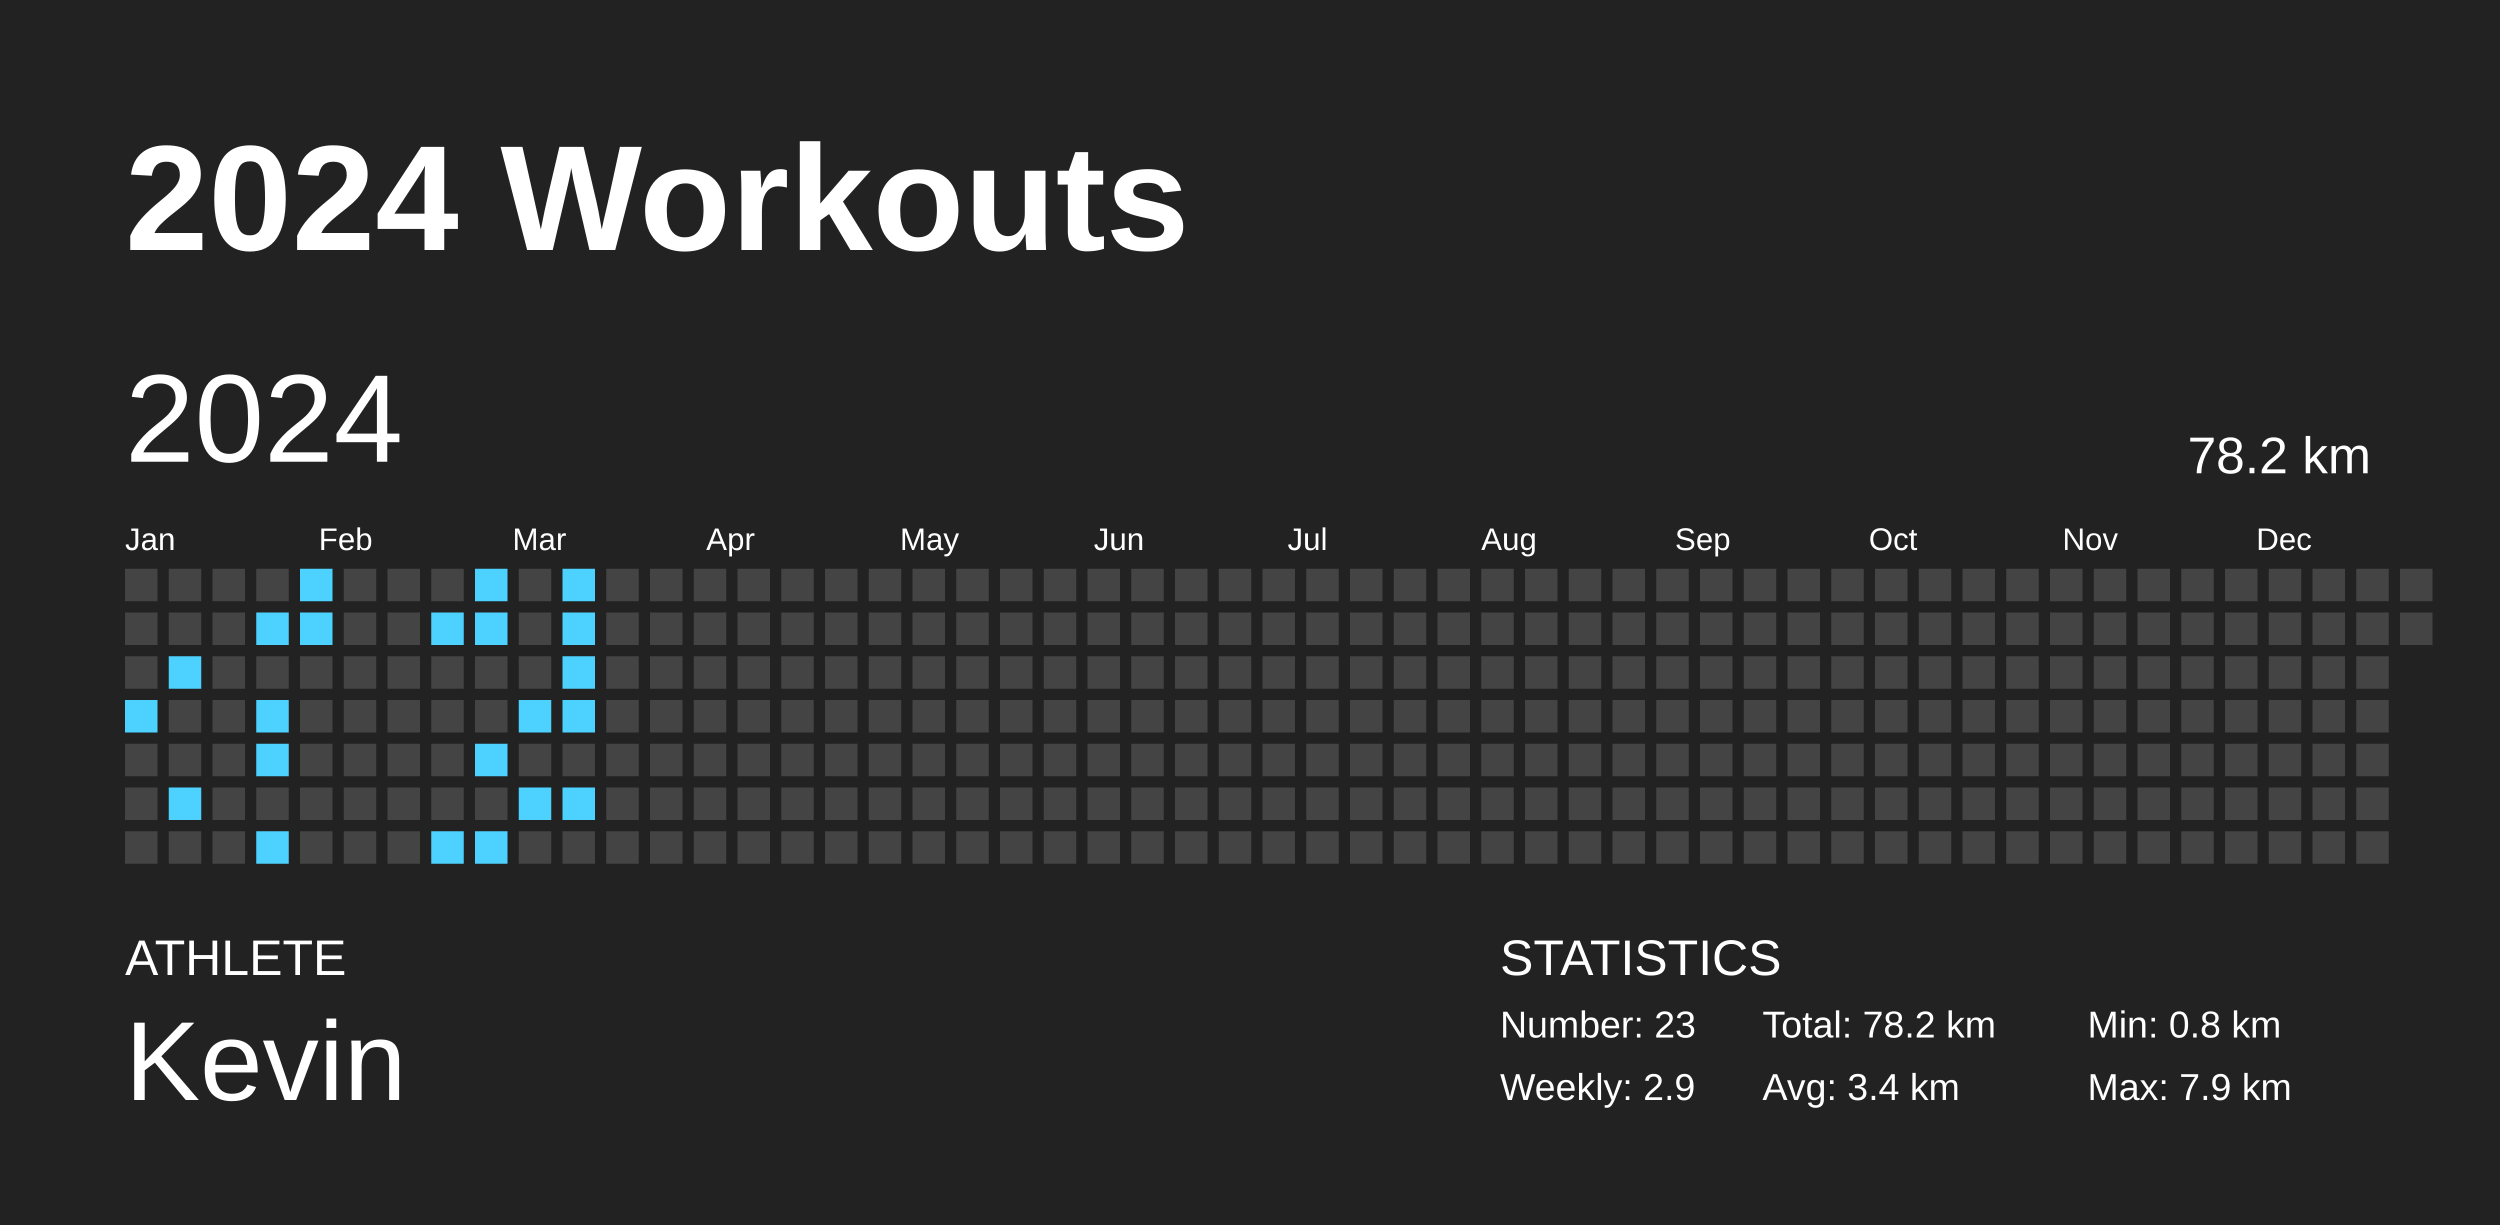
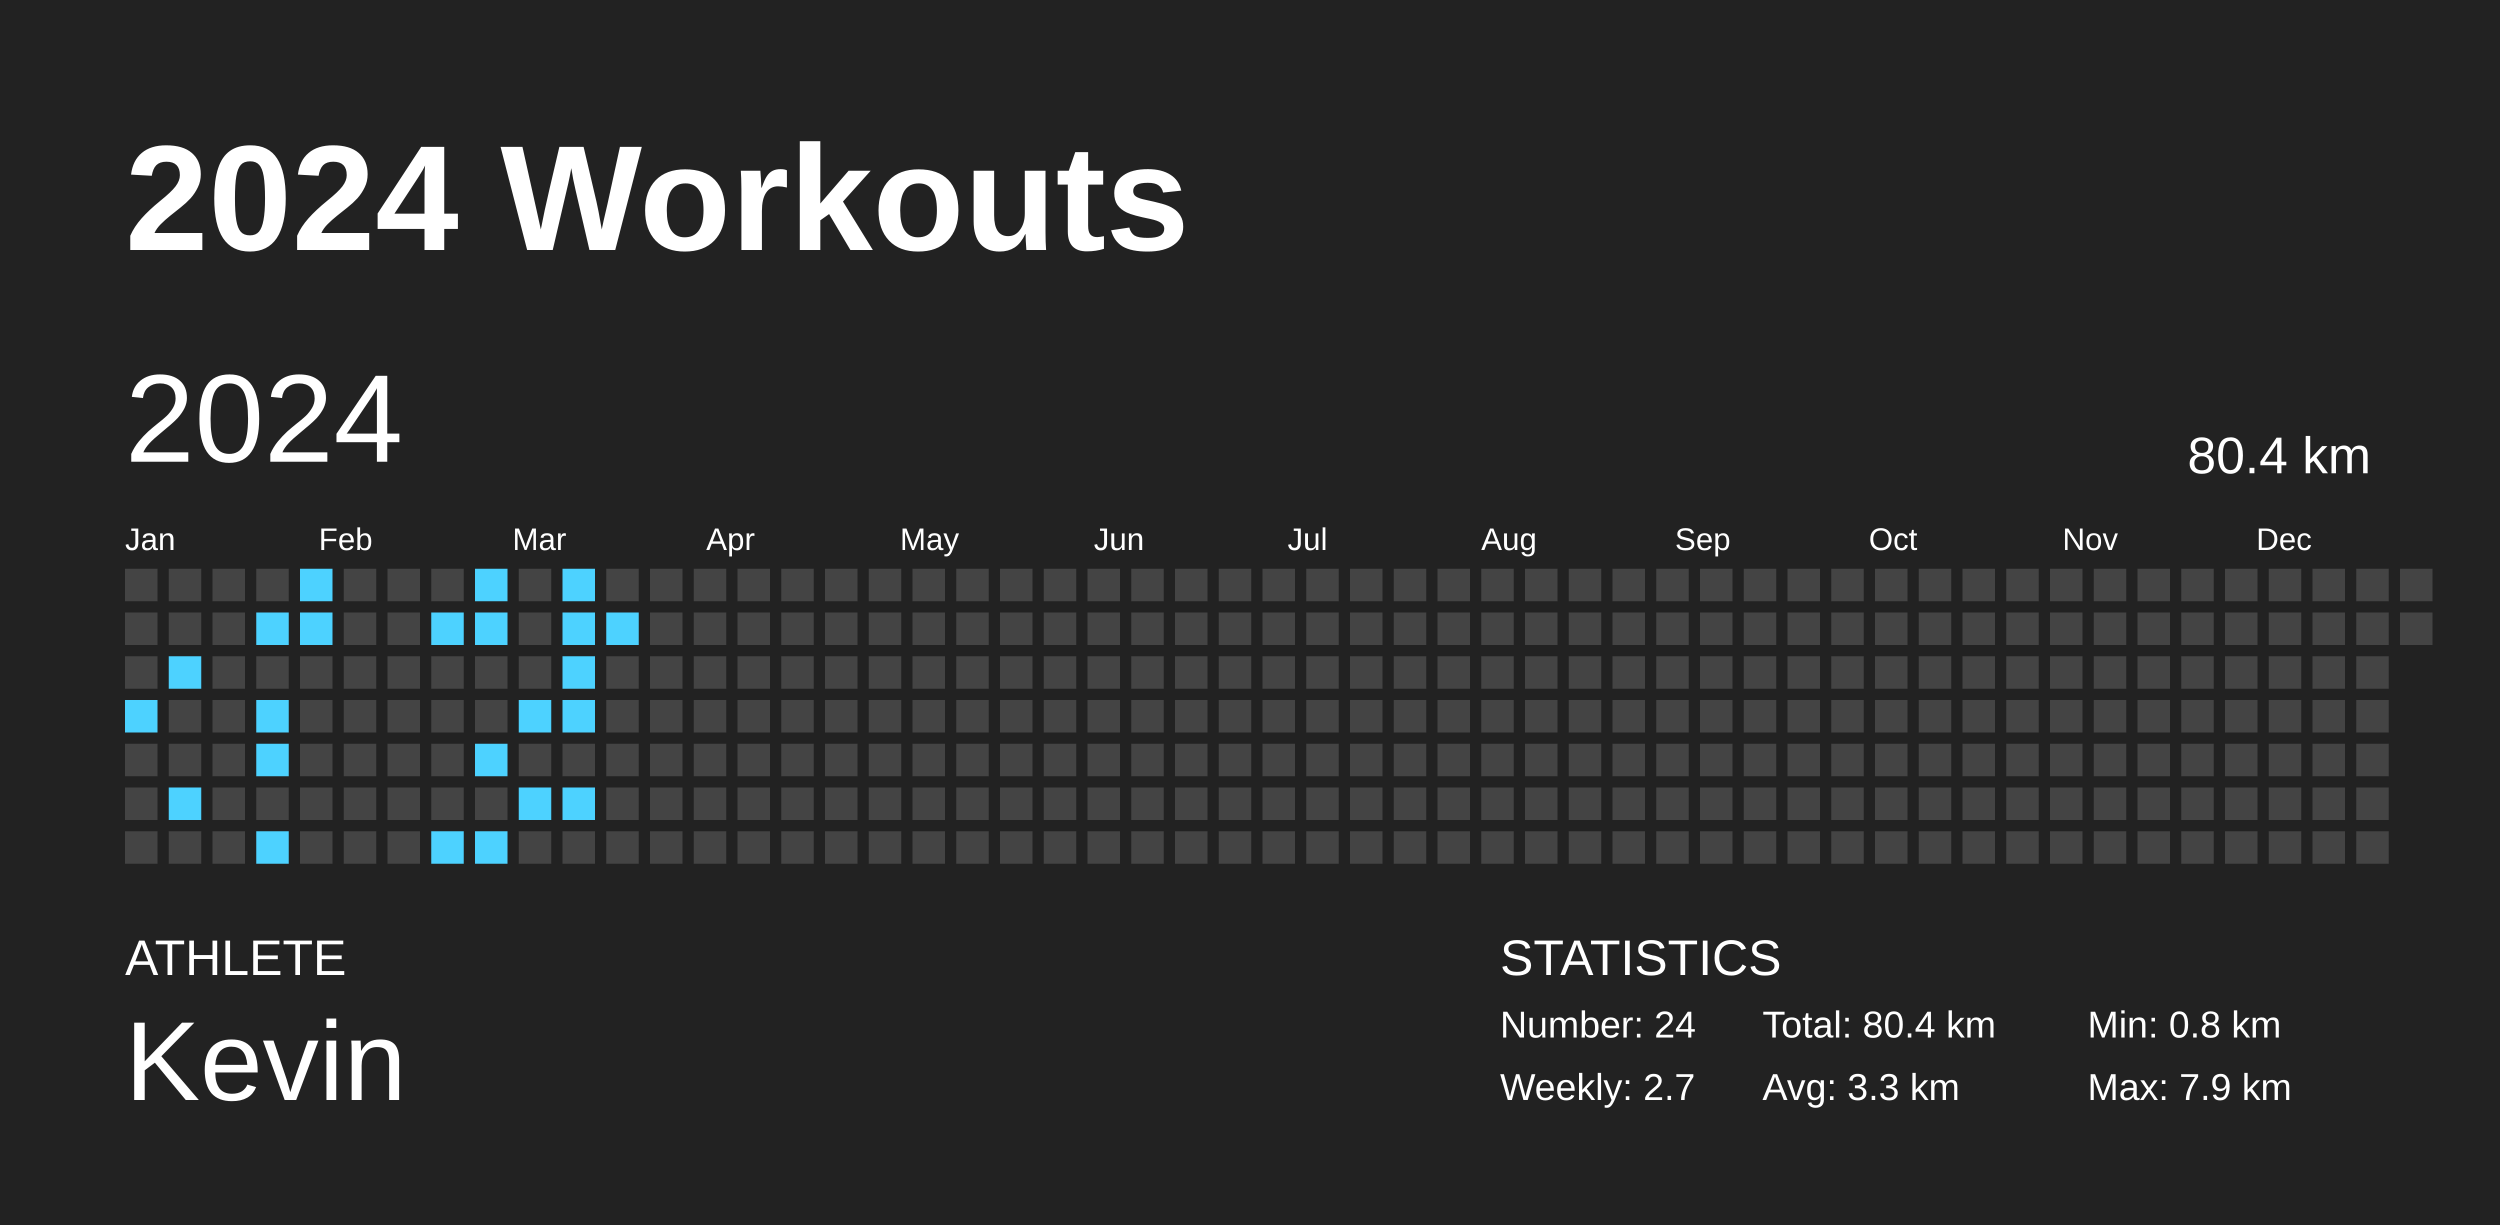
<svg xmlns="http://www.w3.org/2000/svg" baseProfile="full" height="98mm" version="1.1" viewBox="0,0,200,98" width="200mm">
  <defs />
  <rect fill="#222222" height="98" width="200" x="0" y="0" />
  <text fill="#FFFFFF" style="font-size:12px; font-family:Arial; font-weight:bold;" x="10" y="20">2024 Workouts</text>
  <text fill="#FFFFFF" style="font-size:4px; font-family:Arial" x="10" y="78">ATHLETE</text>
  <text fill="#FFFFFF" style="font-size:9px; font-family:Arial" x="10" y="88">Kevin</text>
  <text fill="#FFFFFF" style="font-size:4px; font-family:Arial" x="120" y="78">STATISTICS</text>
-   <text fill="#FFFFFF" style="font-size:3px; font-family:Arial" x="120" y="83">Number: 23</text>
-   <text fill="#FFFFFF" style="font-size:3px; font-family:Arial" x="120" y="88">Weekly: 2.9</text>
-   <text fill="#FFFFFF" style="font-size:3px; font-family:Arial" x="141" y="83">Total: 78.2 km</text>
-   <text fill="#FFFFFF" style="font-size:3px; font-family:Arial" x="141" y="88">Avg: 3.4 km</text>
+   <text fill="#FFFFFF" style="font-size:3px; font-family:Arial" x="120" y="83">Number: 24</text>
+   <text fill="#FFFFFF" style="font-size:3px; font-family:Arial" x="120" y="88">Weekly: 2.7</text>
+   <text fill="#FFFFFF" style="font-size:3px; font-family:Arial" x="141" y="83">Total: 80.4 km</text>
+   <text fill="#FFFFFF" style="font-size:3px; font-family:Arial" x="141" y="88">Avg: 3.3 km</text>
  <text fill="#FFFFFF" style="font-size:3px; font-family:Arial" x="167" y="83">Min: 0.8 km</text>
  <text fill="#FFFFFF" style="font-size:3px; font-family:Arial" x="167" y="88">Max: 7.9 km</text>
  <text dominant-baseline="hanging" fill="#FFFFFF" style="font-size:10.0px; font-family:Arial;" x="10" y="30">2024</text>
-   <text dominant-baseline="hanging" fill="#FFFFFF" style="font-size:4.125px; font-family:Arial;" x="175" y="35">78.2 km</text>
+   <text dominant-baseline="hanging" fill="#FFFFFF" style="font-size:4.125px; font-family:Arial;" x="175" y="35">80.4 km</text>
  <text fill="#FFFFFF" style="font-size:2.5px; font-family:Arial" x="10.0" y="44">Jan</text>
  <text fill="#FFFFFF" style="font-size:2.5px; font-family:Arial" x="25.5" y="44">Feb</text>
  <text fill="#FFFFFF" style="font-size:2.5px; font-family:Arial" x="41.0" y="44">Mar</text>
  <text fill="#FFFFFF" style="font-size:2.5px; font-family:Arial" x="56.5" y="44">Apr</text>
  <text fill="#FFFFFF" style="font-size:2.5px; font-family:Arial" x="72.0" y="44">May</text>
  <text fill="#FFFFFF" style="font-size:2.5px; font-family:Arial" x="87.5" y="44">Jun</text>
  <text fill="#FFFFFF" style="font-size:2.5px; font-family:Arial" x="103.0" y="44">Jul</text>
  <text fill="#FFFFFF" style="font-size:2.5px; font-family:Arial" x="118.5" y="44">Aug</text>
  <text fill="#FFFFFF" style="font-size:2.5px; font-family:Arial" x="134.0" y="44">Sep</text>
  <text fill="#FFFFFF" style="font-size:2.5px; font-family:Arial" x="149.5" y="44">Oct</text>
  <text fill="#FFFFFF" style="font-size:2.5px; font-family:Arial" x="165.0" y="44">Nov</text>
  <text fill="#FFFFFF" style="font-size:2.5px; font-family:Arial" x="180.5" y="44">Dec</text>
  <rect fill="#444444" height="2.6" width="2.6" x="10.0" y="45.5" />
  <rect fill="#444444" height="2.6" width="2.6" x="10.0" y="49.0" />
  <rect fill="#444444" height="2.6" width="2.6" x="10.0" y="52.5" />
  <rect fill="#4dd2ff" height="2.6" width="2.6" x="10.0" y="56.0" />
  <rect fill="#444444" height="2.6" width="2.6" x="10.0" y="59.5" />
  <rect fill="#444444" height="2.6" width="2.6" x="10.0" y="63.0" />
  <rect fill="#444444" height="2.6" width="2.6" x="10.0" y="66.5" />
  <rect fill="#444444" height="2.6" width="2.6" x="13.5" y="45.5" />
  <rect fill="#444444" height="2.6" width="2.6" x="13.5" y="49.0" />
  <rect fill="#4dd2ff" height="2.6" width="2.6" x="13.5" y="52.5" />
  <rect fill="#444444" height="2.6" width="2.6" x="13.5" y="56.0" />
  <rect fill="#444444" height="2.6" width="2.6" x="13.5" y="59.5" />
  <rect fill="#4dd2ff" height="2.6" width="2.6" x="13.5" y="63.0" />
  <rect fill="#444444" height="2.6" width="2.6" x="13.5" y="66.5" />
  <rect fill="#444444" height="2.6" width="2.6" x="17.0" y="45.5" />
  <rect fill="#444444" height="2.6" width="2.6" x="17.0" y="49.0" />
  <rect fill="#444444" height="2.6" width="2.6" x="17.0" y="52.5" />
  <rect fill="#444444" height="2.6" width="2.6" x="17.0" y="56.0" />
  <rect fill="#444444" height="2.6" width="2.6" x="17.0" y="59.5" />
  <rect fill="#444444" height="2.6" width="2.6" x="17.0" y="63.0" />
  <rect fill="#444444" height="2.6" width="2.6" x="17.0" y="66.5" />
  <rect fill="#444444" height="2.6" width="2.6" x="20.5" y="45.5" />
  <rect fill="#4dd2ff" height="2.6" width="2.6" x="20.5" y="49.0" />
  <rect fill="#444444" height="2.6" width="2.6" x="20.5" y="52.5" />
  <rect fill="#4dd2ff" height="2.6" width="2.6" x="20.5" y="56.0" />
  <rect fill="#4dd2ff" height="2.6" width="2.6" x="20.5" y="59.5" />
  <rect fill="#444444" height="2.6" width="2.6" x="20.5" y="63.0" />
  <rect fill="#4dd2ff" height="2.6" width="2.6" x="20.5" y="66.5" />
  <rect fill="#4dd2ff" height="2.6" width="2.6" x="24.0" y="45.5" />
  <rect fill="#4dd2ff" height="2.6" width="2.6" x="24.0" y="49.0" />
  <rect fill="#444444" height="2.6" width="2.6" x="24.0" y="52.5" />
  <rect fill="#444444" height="2.6" width="2.6" x="24.0" y="56.0" />
  <rect fill="#444444" height="2.6" width="2.6" x="24.0" y="59.5" />
  <rect fill="#444444" height="2.6" width="2.6" x="24.0" y="63.0" />
  <rect fill="#444444" height="2.6" width="2.6" x="24.0" y="66.5" />
  <rect fill="#444444" height="2.6" width="2.6" x="27.5" y="45.5" />
  <rect fill="#444444" height="2.6" width="2.6" x="27.5" y="49.0" />
  <rect fill="#444444" height="2.6" width="2.6" x="27.5" y="52.5" />
  <rect fill="#444444" height="2.6" width="2.6" x="27.5" y="56.0" />
  <rect fill="#444444" height="2.6" width="2.6" x="27.5" y="59.5" />
  <rect fill="#444444" height="2.6" width="2.6" x="27.5" y="63.0" />
  <rect fill="#444444" height="2.6" width="2.6" x="27.5" y="66.5" />
  <rect fill="#444444" height="2.6" width="2.6" x="31.0" y="45.5" />
  <rect fill="#444444" height="2.6" width="2.6" x="31.0" y="49.0" />
  <rect fill="#444444" height="2.6" width="2.6" x="31.0" y="52.5" />
  <rect fill="#444444" height="2.6" width="2.6" x="31.0" y="56.0" />
  <rect fill="#444444" height="2.6" width="2.6" x="31.0" y="59.5" />
  <rect fill="#444444" height="2.6" width="2.6" x="31.0" y="63.0" />
  <rect fill="#444444" height="2.6" width="2.6" x="31.0" y="66.5" />
  <rect fill="#444444" height="2.6" width="2.6" x="34.5" y="45.5" />
  <rect fill="#4dd2ff" height="2.6" width="2.6" x="34.5" y="49.0" />
  <rect fill="#444444" height="2.6" width="2.6" x="34.5" y="52.5" />
  <rect fill="#444444" height="2.6" width="2.6" x="34.5" y="56.0" />
  <rect fill="#444444" height="2.6" width="2.6" x="34.5" y="59.5" />
  <rect fill="#444444" height="2.6" width="2.6" x="34.5" y="63.0" />
  <rect fill="#4dd2ff" height="2.6" width="2.6" x="34.5" y="66.5" />
  <rect fill="#4dd2ff" height="2.6" width="2.6" x="38.0" y="45.5" />
  <rect fill="#4dd2ff" height="2.6" width="2.6" x="38.0" y="49.0" />
  <rect fill="#444444" height="2.6" width="2.6" x="38.0" y="52.5" />
  <rect fill="#444444" height="2.6" width="2.6" x="38.0" y="56.0" />
  <rect fill="#4dd2ff" height="2.6" width="2.6" x="38.0" y="59.5" />
  <rect fill="#444444" height="2.6" width="2.6" x="38.0" y="63.0" />
  <rect fill="#4dd2ff" height="2.6" width="2.6" x="38.0" y="66.5" />
  <rect fill="#444444" height="2.6" width="2.6" x="41.5" y="45.5" />
  <rect fill="#444444" height="2.6" width="2.6" x="41.5" y="49.0" />
  <rect fill="#444444" height="2.6" width="2.6" x="41.5" y="52.5" />
  <rect fill="#4dd2ff" height="2.6" width="2.6" x="41.5" y="56.0" />
  <rect fill="#444444" height="2.6" width="2.6" x="41.5" y="59.5" />
  <rect fill="#4dd2ff" height="2.6" width="2.6" x="41.5" y="63.0" />
  <rect fill="#444444" height="2.6" width="2.6" x="41.5" y="66.5" />
  <rect fill="#4dd2ff" height="2.6" width="2.6" x="45.0" y="45.5" />
  <rect fill="#4dd2ff" height="2.6" width="2.6" x="45.0" y="49.0" />
  <rect fill="#4dd2ff" height="2.6" width="2.6" x="45.0" y="52.5" />
  <rect fill="#4dd2ff" height="2.6" width="2.6" x="45.0" y="56.0" />
  <rect fill="#444444" height="2.6" width="2.6" x="45.0" y="59.5" />
  <rect fill="#4dd2ff" height="2.6" width="2.6" x="45.0" y="63.0" />
  <rect fill="#444444" height="2.6" width="2.6" x="45.0" y="66.5" />
  <rect fill="#444444" height="2.6" width="2.6" x="48.5" y="45.5" />
-   <rect fill="#444444" height="2.6" width="2.6" x="48.5" y="49.0" />
+   <rect fill="#4dd2ff" height="2.6" width="2.6" x="48.5" y="49.0" />
  <rect fill="#444444" height="2.6" width="2.6" x="48.5" y="52.5" />
  <rect fill="#444444" height="2.6" width="2.6" x="48.5" y="56.0" />
  <rect fill="#444444" height="2.6" width="2.6" x="48.5" y="59.5" />
  <rect fill="#444444" height="2.6" width="2.6" x="48.5" y="63.0" />
  <rect fill="#444444" height="2.6" width="2.6" x="48.5" y="66.5" />
  <rect fill="#444444" height="2.6" width="2.6" x="52.0" y="45.5" />
  <rect fill="#444444" height="2.6" width="2.6" x="52.0" y="49.0" />
  <rect fill="#444444" height="2.6" width="2.6" x="52.0" y="52.5" />
  <rect fill="#444444" height="2.6" width="2.6" x="52.0" y="56.0" />
  <rect fill="#444444" height="2.6" width="2.6" x="52.0" y="59.5" />
  <rect fill="#444444" height="2.6" width="2.6" x="52.0" y="63.0" />
  <rect fill="#444444" height="2.6" width="2.6" x="52.0" y="66.5" />
  <rect fill="#444444" height="2.6" width="2.6" x="55.5" y="45.5" />
  <rect fill="#444444" height="2.6" width="2.6" x="55.5" y="49.0" />
  <rect fill="#444444" height="2.6" width="2.6" x="55.5" y="52.5" />
  <rect fill="#444444" height="2.6" width="2.6" x="55.5" y="56.0" />
  <rect fill="#444444" height="2.6" width="2.6" x="55.5" y="59.5" />
  <rect fill="#444444" height="2.6" width="2.6" x="55.5" y="63.0" />
  <rect fill="#444444" height="2.6" width="2.6" x="55.5" y="66.5" />
  <rect fill="#444444" height="2.6" width="2.6" x="59.0" y="45.5" />
  <rect fill="#444444" height="2.6" width="2.6" x="59.0" y="49.0" />
  <rect fill="#444444" height="2.6" width="2.6" x="59.0" y="52.5" />
  <rect fill="#444444" height="2.6" width="2.6" x="59.0" y="56.0" />
  <rect fill="#444444" height="2.6" width="2.6" x="59.0" y="59.5" />
  <rect fill="#444444" height="2.6" width="2.6" x="59.0" y="63.0" />
  <rect fill="#444444" height="2.6" width="2.6" x="59.0" y="66.5" />
  <rect fill="#444444" height="2.6" width="2.6" x="62.5" y="45.5" />
  <rect fill="#444444" height="2.6" width="2.6" x="62.5" y="49.0" />
  <rect fill="#444444" height="2.6" width="2.6" x="62.5" y="52.5" />
  <rect fill="#444444" height="2.6" width="2.6" x="62.5" y="56.0" />
  <rect fill="#444444" height="2.6" width="2.6" x="62.5" y="59.5" />
  <rect fill="#444444" height="2.6" width="2.6" x="62.5" y="63.0" />
  <rect fill="#444444" height="2.6" width="2.6" x="62.5" y="66.5" />
  <rect fill="#444444" height="2.6" width="2.6" x="66.0" y="45.5" />
  <rect fill="#444444" height="2.6" width="2.6" x="66.0" y="49.0" />
  <rect fill="#444444" height="2.6" width="2.6" x="66.0" y="52.5" />
  <rect fill="#444444" height="2.6" width="2.6" x="66.0" y="56.0" />
  <rect fill="#444444" height="2.6" width="2.6" x="66.0" y="59.5" />
  <rect fill="#444444" height="2.6" width="2.6" x="66.0" y="63.0" />
  <rect fill="#444444" height="2.6" width="2.6" x="66.0" y="66.5" />
  <rect fill="#444444" height="2.6" width="2.6" x="69.5" y="45.5" />
  <rect fill="#444444" height="2.6" width="2.6" x="69.5" y="49.0" />
  <rect fill="#444444" height="2.6" width="2.6" x="69.5" y="52.5" />
  <rect fill="#444444" height="2.6" width="2.6" x="69.5" y="56.0" />
  <rect fill="#444444" height="2.6" width="2.6" x="69.5" y="59.5" />
  <rect fill="#444444" height="2.6" width="2.6" x="69.5" y="63.0" />
  <rect fill="#444444" height="2.6" width="2.6" x="69.5" y="66.5" />
  <rect fill="#444444" height="2.6" width="2.6" x="73.0" y="45.5" />
  <rect fill="#444444" height="2.6" width="2.6" x="73.0" y="49.0" />
  <rect fill="#444444" height="2.6" width="2.6" x="73.0" y="52.5" />
  <rect fill="#444444" height="2.6" width="2.6" x="73.0" y="56.0" />
  <rect fill="#444444" height="2.6" width="2.6" x="73.0" y="59.5" />
  <rect fill="#444444" height="2.6" width="2.6" x="73.0" y="63.0" />
  <rect fill="#444444" height="2.6" width="2.6" x="73.0" y="66.5" />
  <rect fill="#444444" height="2.6" width="2.6" x="76.5" y="45.5" />
  <rect fill="#444444" height="2.6" width="2.6" x="76.5" y="49.0" />
  <rect fill="#444444" height="2.6" width="2.6" x="76.5" y="52.5" />
  <rect fill="#444444" height="2.6" width="2.6" x="76.5" y="56.0" />
  <rect fill="#444444" height="2.6" width="2.6" x="76.5" y="59.5" />
  <rect fill="#444444" height="2.6" width="2.6" x="76.5" y="63.0" />
  <rect fill="#444444" height="2.6" width="2.6" x="76.5" y="66.5" />
  <rect fill="#444444" height="2.6" width="2.6" x="80.0" y="45.5" />
  <rect fill="#444444" height="2.6" width="2.6" x="80.0" y="49.0" />
  <rect fill="#444444" height="2.6" width="2.6" x="80.0" y="52.5" />
  <rect fill="#444444" height="2.6" width="2.6" x="80.0" y="56.0" />
  <rect fill="#444444" height="2.6" width="2.6" x="80.0" y="59.5" />
  <rect fill="#444444" height="2.6" width="2.6" x="80.0" y="63.0" />
  <rect fill="#444444" height="2.6" width="2.6" x="80.0" y="66.5" />
  <rect fill="#444444" height="2.6" width="2.6" x="83.5" y="45.5" />
  <rect fill="#444444" height="2.6" width="2.6" x="83.5" y="49.0" />
  <rect fill="#444444" height="2.6" width="2.6" x="83.5" y="52.5" />
  <rect fill="#444444" height="2.6" width="2.6" x="83.5" y="56.0" />
  <rect fill="#444444" height="2.6" width="2.6" x="83.5" y="59.5" />
  <rect fill="#444444" height="2.6" width="2.6" x="83.5" y="63.0" />
  <rect fill="#444444" height="2.6" width="2.6" x="83.5" y="66.5" />
  <rect fill="#444444" height="2.6" width="2.6" x="87.0" y="45.5" />
  <rect fill="#444444" height="2.6" width="2.6" x="87.0" y="49.0" />
  <rect fill="#444444" height="2.6" width="2.6" x="87.0" y="52.5" />
  <rect fill="#444444" height="2.6" width="2.6" x="87.0" y="56.0" />
  <rect fill="#444444" height="2.6" width="2.6" x="87.0" y="59.5" />
  <rect fill="#444444" height="2.6" width="2.6" x="87.0" y="63.0" />
  <rect fill="#444444" height="2.6" width="2.6" x="87.0" y="66.5" />
  <rect fill="#444444" height="2.6" width="2.6" x="90.5" y="45.5" />
  <rect fill="#444444" height="2.6" width="2.6" x="90.5" y="49.0" />
  <rect fill="#444444" height="2.6" width="2.6" x="90.5" y="52.5" />
  <rect fill="#444444" height="2.6" width="2.6" x="90.5" y="56.0" />
  <rect fill="#444444" height="2.6" width="2.6" x="90.5" y="59.5" />
  <rect fill="#444444" height="2.6" width="2.6" x="90.5" y="63.0" />
  <rect fill="#444444" height="2.6" width="2.6" x="90.5" y="66.5" />
  <rect fill="#444444" height="2.6" width="2.6" x="94.0" y="45.5" />
  <rect fill="#444444" height="2.6" width="2.6" x="94.0" y="49.0" />
  <rect fill="#444444" height="2.6" width="2.6" x="94.0" y="52.5" />
  <rect fill="#444444" height="2.6" width="2.6" x="94.0" y="56.0" />
  <rect fill="#444444" height="2.6" width="2.6" x="94.0" y="59.5" />
  <rect fill="#444444" height="2.6" width="2.6" x="94.0" y="63.0" />
  <rect fill="#444444" height="2.6" width="2.6" x="94.0" y="66.5" />
  <rect fill="#444444" height="2.6" width="2.6" x="97.5" y="45.5" />
  <rect fill="#444444" height="2.6" width="2.6" x="97.5" y="49.0" />
  <rect fill="#444444" height="2.6" width="2.6" x="97.5" y="52.5" />
  <rect fill="#444444" height="2.6" width="2.6" x="97.5" y="56.0" />
  <rect fill="#444444" height="2.6" width="2.6" x="97.5" y="59.5" />
  <rect fill="#444444" height="2.6" width="2.6" x="97.5" y="63.0" />
  <rect fill="#444444" height="2.6" width="2.6" x="97.5" y="66.5" />
  <rect fill="#444444" height="2.6" width="2.6" x="101.0" y="45.5" />
  <rect fill="#444444" height="2.6" width="2.6" x="101.0" y="49.0" />
  <rect fill="#444444" height="2.6" width="2.6" x="101.0" y="52.5" />
  <rect fill="#444444" height="2.6" width="2.6" x="101.0" y="56.0" />
  <rect fill="#444444" height="2.6" width="2.6" x="101.0" y="59.5" />
  <rect fill="#444444" height="2.6" width="2.6" x="101.0" y="63.0" />
  <rect fill="#444444" height="2.6" width="2.6" x="101.0" y="66.5" />
  <rect fill="#444444" height="2.6" width="2.6" x="104.5" y="45.5" />
  <rect fill="#444444" height="2.6" width="2.6" x="104.5" y="49.0" />
  <rect fill="#444444" height="2.6" width="2.6" x="104.5" y="52.5" />
  <rect fill="#444444" height="2.6" width="2.6" x="104.5" y="56.0" />
  <rect fill="#444444" height="2.6" width="2.6" x="104.5" y="59.5" />
  <rect fill="#444444" height="2.6" width="2.6" x="104.5" y="63.0" />
  <rect fill="#444444" height="2.6" width="2.6" x="104.5" y="66.5" />
  <rect fill="#444444" height="2.6" width="2.6" x="108.0" y="45.5" />
  <rect fill="#444444" height="2.6" width="2.6" x="108.0" y="49.0" />
  <rect fill="#444444" height="2.6" width="2.6" x="108.0" y="52.5" />
  <rect fill="#444444" height="2.6" width="2.6" x="108.0" y="56.0" />
  <rect fill="#444444" height="2.6" width="2.6" x="108.0" y="59.5" />
  <rect fill="#444444" height="2.6" width="2.6" x="108.0" y="63.0" />
  <rect fill="#444444" height="2.6" width="2.6" x="108.0" y="66.5" />
  <rect fill="#444444" height="2.6" width="2.6" x="111.5" y="45.5" />
  <rect fill="#444444" height="2.6" width="2.6" x="111.5" y="49.0" />
  <rect fill="#444444" height="2.6" width="2.6" x="111.5" y="52.5" />
  <rect fill="#444444" height="2.6" width="2.6" x="111.5" y="56.0" />
  <rect fill="#444444" height="2.6" width="2.6" x="111.5" y="59.5" />
  <rect fill="#444444" height="2.6" width="2.6" x="111.5" y="63.0" />
  <rect fill="#444444" height="2.6" width="2.6" x="111.5" y="66.5" />
  <rect fill="#444444" height="2.6" width="2.6" x="115.0" y="45.5" />
  <rect fill="#444444" height="2.6" width="2.6" x="115.0" y="49.0" />
  <rect fill="#444444" height="2.6" width="2.6" x="115.0" y="52.5" />
  <rect fill="#444444" height="2.6" width="2.6" x="115.0" y="56.0" />
  <rect fill="#444444" height="2.6" width="2.6" x="115.0" y="59.5" />
  <rect fill="#444444" height="2.6" width="2.6" x="115.0" y="63.0" />
  <rect fill="#444444" height="2.6" width="2.6" x="115.0" y="66.5" />
  <rect fill="#444444" height="2.6" width="2.6" x="118.5" y="45.5" />
  <rect fill="#444444" height="2.6" width="2.6" x="118.5" y="49.0" />
  <rect fill="#444444" height="2.6" width="2.6" x="118.5" y="52.5" />
  <rect fill="#444444" height="2.6" width="2.6" x="118.5" y="56.0" />
  <rect fill="#444444" height="2.6" width="2.6" x="118.5" y="59.5" />
  <rect fill="#444444" height="2.6" width="2.6" x="118.5" y="63.0" />
  <rect fill="#444444" height="2.6" width="2.6" x="118.5" y="66.5" />
  <rect fill="#444444" height="2.6" width="2.6" x="122.0" y="45.5" />
  <rect fill="#444444" height="2.6" width="2.6" x="122.0" y="49.0" />
  <rect fill="#444444" height="2.6" width="2.6" x="122.0" y="52.5" />
  <rect fill="#444444" height="2.6" width="2.6" x="122.0" y="56.0" />
  <rect fill="#444444" height="2.6" width="2.6" x="122.0" y="59.5" />
  <rect fill="#444444" height="2.6" width="2.6" x="122.0" y="63.0" />
  <rect fill="#444444" height="2.6" width="2.6" x="122.0" y="66.5" />
  <rect fill="#444444" height="2.6" width="2.6" x="125.5" y="45.5" />
  <rect fill="#444444" height="2.6" width="2.6" x="125.5" y="49.0" />
  <rect fill="#444444" height="2.6" width="2.6" x="125.5" y="52.5" />
  <rect fill="#444444" height="2.6" width="2.6" x="125.5" y="56.0" />
  <rect fill="#444444" height="2.6" width="2.6" x="125.5" y="59.5" />
  <rect fill="#444444" height="2.6" width="2.6" x="125.5" y="63.0" />
  <rect fill="#444444" height="2.6" width="2.6" x="125.5" y="66.5" />
  <rect fill="#444444" height="2.6" width="2.6" x="129.0" y="45.5" />
  <rect fill="#444444" height="2.6" width="2.6" x="129.0" y="49.0" />
  <rect fill="#444444" height="2.6" width="2.6" x="129.0" y="52.5" />
  <rect fill="#444444" height="2.6" width="2.6" x="129.0" y="56.0" />
  <rect fill="#444444" height="2.6" width="2.6" x="129.0" y="59.5" />
  <rect fill="#444444" height="2.6" width="2.6" x="129.0" y="63.0" />
  <rect fill="#444444" height="2.6" width="2.6" x="129.0" y="66.5" />
  <rect fill="#444444" height="2.6" width="2.6" x="132.5" y="45.5" />
  <rect fill="#444444" height="2.6" width="2.6" x="132.5" y="49.0" />
  <rect fill="#444444" height="2.6" width="2.6" x="132.5" y="52.5" />
  <rect fill="#444444" height="2.6" width="2.6" x="132.5" y="56.0" />
  <rect fill="#444444" height="2.6" width="2.6" x="132.5" y="59.5" />
  <rect fill="#444444" height="2.6" width="2.6" x="132.5" y="63.0" />
  <rect fill="#444444" height="2.6" width="2.6" x="132.5" y="66.5" />
  <rect fill="#444444" height="2.6" width="2.6" x="136.0" y="45.5" />
  <rect fill="#444444" height="2.6" width="2.6" x="136.0" y="49.0" />
  <rect fill="#444444" height="2.6" width="2.6" x="136.0" y="52.5" />
  <rect fill="#444444" height="2.6" width="2.6" x="136.0" y="56.0" />
  <rect fill="#444444" height="2.6" width="2.6" x="136.0" y="59.5" />
  <rect fill="#444444" height="2.6" width="2.6" x="136.0" y="63.0" />
  <rect fill="#444444" height="2.6" width="2.6" x="136.0" y="66.5" />
  <rect fill="#444444" height="2.6" width="2.6" x="139.5" y="45.5" />
  <rect fill="#444444" height="2.6" width="2.6" x="139.5" y="49.0" />
  <rect fill="#444444" height="2.6" width="2.6" x="139.5" y="52.5" />
  <rect fill="#444444" height="2.6" width="2.6" x="139.5" y="56.0" />
  <rect fill="#444444" height="2.6" width="2.6" x="139.5" y="59.5" />
  <rect fill="#444444" height="2.6" width="2.6" x="139.5" y="63.0" />
  <rect fill="#444444" height="2.6" width="2.6" x="139.5" y="66.5" />
  <rect fill="#444444" height="2.6" width="2.6" x="143.0" y="45.5" />
  <rect fill="#444444" height="2.6" width="2.6" x="143.0" y="49.0" />
  <rect fill="#444444" height="2.6" width="2.6" x="143.0" y="52.5" />
  <rect fill="#444444" height="2.6" width="2.6" x="143.0" y="56.0" />
  <rect fill="#444444" height="2.6" width="2.6" x="143.0" y="59.5" />
  <rect fill="#444444" height="2.6" width="2.6" x="143.0" y="63.0" />
  <rect fill="#444444" height="2.6" width="2.6" x="143.0" y="66.5" />
  <rect fill="#444444" height="2.6" width="2.6" x="146.5" y="45.5" />
  <rect fill="#444444" height="2.6" width="2.6" x="146.5" y="49.0" />
  <rect fill="#444444" height="2.6" width="2.6" x="146.5" y="52.5" />
  <rect fill="#444444" height="2.6" width="2.6" x="146.5" y="56.0" />
  <rect fill="#444444" height="2.6" width="2.6" x="146.5" y="59.5" />
  <rect fill="#444444" height="2.6" width="2.6" x="146.5" y="63.0" />
  <rect fill="#444444" height="2.6" width="2.6" x="146.5" y="66.5" />
  <rect fill="#444444" height="2.6" width="2.6" x="150.0" y="45.5" />
  <rect fill="#444444" height="2.6" width="2.6" x="150.0" y="49.0" />
  <rect fill="#444444" height="2.6" width="2.6" x="150.0" y="52.5" />
  <rect fill="#444444" height="2.6" width="2.6" x="150.0" y="56.0" />
  <rect fill="#444444" height="2.6" width="2.6" x="150.0" y="59.5" />
  <rect fill="#444444" height="2.6" width="2.6" x="150.0" y="63.0" />
  <rect fill="#444444" height="2.6" width="2.6" x="150.0" y="66.5" />
  <rect fill="#444444" height="2.6" width="2.6" x="153.5" y="45.5" />
  <rect fill="#444444" height="2.6" width="2.6" x="153.5" y="49.0" />
  <rect fill="#444444" height="2.6" width="2.6" x="153.5" y="52.5" />
  <rect fill="#444444" height="2.6" width="2.6" x="153.5" y="56.0" />
  <rect fill="#444444" height="2.6" width="2.6" x="153.5" y="59.5" />
  <rect fill="#444444" height="2.6" width="2.6" x="153.5" y="63.0" />
  <rect fill="#444444" height="2.6" width="2.6" x="153.5" y="66.5" />
  <rect fill="#444444" height="2.6" width="2.6" x="157.0" y="45.5" />
  <rect fill="#444444" height="2.6" width="2.6" x="157.0" y="49.0" />
  <rect fill="#444444" height="2.6" width="2.6" x="157.0" y="52.5" />
  <rect fill="#444444" height="2.6" width="2.6" x="157.0" y="56.0" />
  <rect fill="#444444" height="2.6" width="2.6" x="157.0" y="59.5" />
  <rect fill="#444444" height="2.6" width="2.6" x="157.0" y="63.0" />
  <rect fill="#444444" height="2.6" width="2.6" x="157.0" y="66.5" />
  <rect fill="#444444" height="2.6" width="2.6" x="160.5" y="45.5" />
  <rect fill="#444444" height="2.6" width="2.6" x="160.5" y="49.0" />
  <rect fill="#444444" height="2.6" width="2.6" x="160.5" y="52.5" />
  <rect fill="#444444" height="2.6" width="2.6" x="160.5" y="56.0" />
  <rect fill="#444444" height="2.6" width="2.6" x="160.5" y="59.5" />
  <rect fill="#444444" height="2.6" width="2.6" x="160.5" y="63.0" />
  <rect fill="#444444" height="2.6" width="2.6" x="160.5" y="66.5" />
  <rect fill="#444444" height="2.6" width="2.6" x="164.0" y="45.5" />
  <rect fill="#444444" height="2.6" width="2.6" x="164.0" y="49.0" />
  <rect fill="#444444" height="2.6" width="2.6" x="164.0" y="52.5" />
  <rect fill="#444444" height="2.6" width="2.6" x="164.0" y="56.0" />
  <rect fill="#444444" height="2.6" width="2.6" x="164.0" y="59.5" />
  <rect fill="#444444" height="2.6" width="2.6" x="164.0" y="63.0" />
  <rect fill="#444444" height="2.6" width="2.6" x="164.0" y="66.5" />
  <rect fill="#444444" height="2.6" width="2.6" x="167.5" y="45.5" />
  <rect fill="#444444" height="2.6" width="2.6" x="167.5" y="49.0" />
  <rect fill="#444444" height="2.6" width="2.6" x="167.5" y="52.5" />
  <rect fill="#444444" height="2.6" width="2.6" x="167.5" y="56.0" />
  <rect fill="#444444" height="2.6" width="2.6" x="167.5" y="59.5" />
  <rect fill="#444444" height="2.6" width="2.6" x="167.5" y="63.0" />
  <rect fill="#444444" height="2.6" width="2.6" x="167.5" y="66.5" />
  <rect fill="#444444" height="2.6" width="2.6" x="171.0" y="45.5" />
  <rect fill="#444444" height="2.6" width="2.6" x="171.0" y="49.0" />
  <rect fill="#444444" height="2.6" width="2.6" x="171.0" y="52.5" />
  <rect fill="#444444" height="2.6" width="2.6" x="171.0" y="56.0" />
  <rect fill="#444444" height="2.6" width="2.6" x="171.0" y="59.5" />
  <rect fill="#444444" height="2.6" width="2.6" x="171.0" y="63.0" />
  <rect fill="#444444" height="2.6" width="2.6" x="171.0" y="66.5" />
  <rect fill="#444444" height="2.6" width="2.6" x="174.5" y="45.5" />
  <rect fill="#444444" height="2.6" width="2.6" x="174.5" y="49.0" />
  <rect fill="#444444" height="2.6" width="2.6" x="174.5" y="52.5" />
  <rect fill="#444444" height="2.6" width="2.6" x="174.5" y="56.0" />
  <rect fill="#444444" height="2.6" width="2.6" x="174.5" y="59.5" />
  <rect fill="#444444" height="2.6" width="2.6" x="174.5" y="63.0" />
  <rect fill="#444444" height="2.6" width="2.6" x="174.5" y="66.5" />
  <rect fill="#444444" height="2.6" width="2.6" x="178.0" y="45.5" />
  <rect fill="#444444" height="2.6" width="2.6" x="178.0" y="49.0" />
  <rect fill="#444444" height="2.6" width="2.6" x="178.0" y="52.5" />
  <rect fill="#444444" height="2.6" width="2.6" x="178.0" y="56.0" />
  <rect fill="#444444" height="2.6" width="2.6" x="178.0" y="59.5" />
  <rect fill="#444444" height="2.6" width="2.6" x="178.0" y="63.0" />
  <rect fill="#444444" height="2.6" width="2.6" x="178.0" y="66.5" />
  <rect fill="#444444" height="2.6" width="2.6" x="181.5" y="45.5" />
  <rect fill="#444444" height="2.6" width="2.6" x="181.5" y="49.0" />
  <rect fill="#444444" height="2.6" width="2.6" x="181.5" y="52.5" />
  <rect fill="#444444" height="2.6" width="2.6" x="181.5" y="56.0" />
  <rect fill="#444444" height="2.6" width="2.6" x="181.5" y="59.5" />
  <rect fill="#444444" height="2.6" width="2.6" x="181.5" y="63.0" />
  <rect fill="#444444" height="2.6" width="2.6" x="181.5" y="66.5" />
  <rect fill="#444444" height="2.6" width="2.6" x="185.0" y="45.5" />
  <rect fill="#444444" height="2.6" width="2.6" x="185.0" y="49.0" />
  <rect fill="#444444" height="2.6" width="2.6" x="185.0" y="52.5" />
  <rect fill="#444444" height="2.6" width="2.6" x="185.0" y="56.0" />
  <rect fill="#444444" height="2.6" width="2.6" x="185.0" y="59.5" />
  <rect fill="#444444" height="2.6" width="2.6" x="185.0" y="63.0" />
  <rect fill="#444444" height="2.6" width="2.6" x="185.0" y="66.5" />
  <rect fill="#444444" height="2.6" width="2.6" x="188.5" y="45.5" />
  <rect fill="#444444" height="2.6" width="2.6" x="188.5" y="49.0" />
  <rect fill="#444444" height="2.6" width="2.6" x="188.5" y="52.5" />
  <rect fill="#444444" height="2.6" width="2.6" x="188.5" y="56.0" />
  <rect fill="#444444" height="2.6" width="2.6" x="188.5" y="59.5" />
  <rect fill="#444444" height="2.6" width="2.6" x="188.5" y="63.0" />
  <rect fill="#444444" height="2.6" width="2.6" x="188.5" y="66.5" />
  <rect fill="#444444" height="2.6" width="2.6" x="192.0" y="45.5" />
  <rect fill="#444444" height="2.6" width="2.6" x="192.0" y="49.0" />
</svg>
